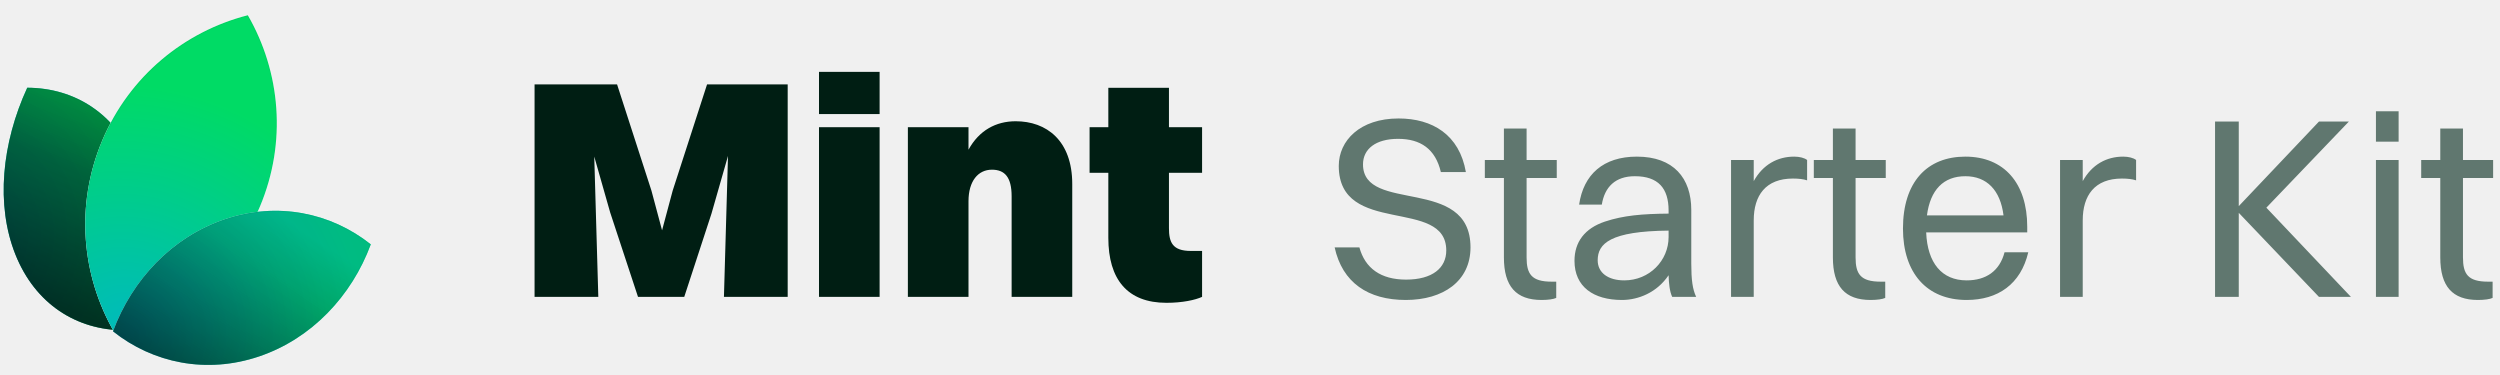
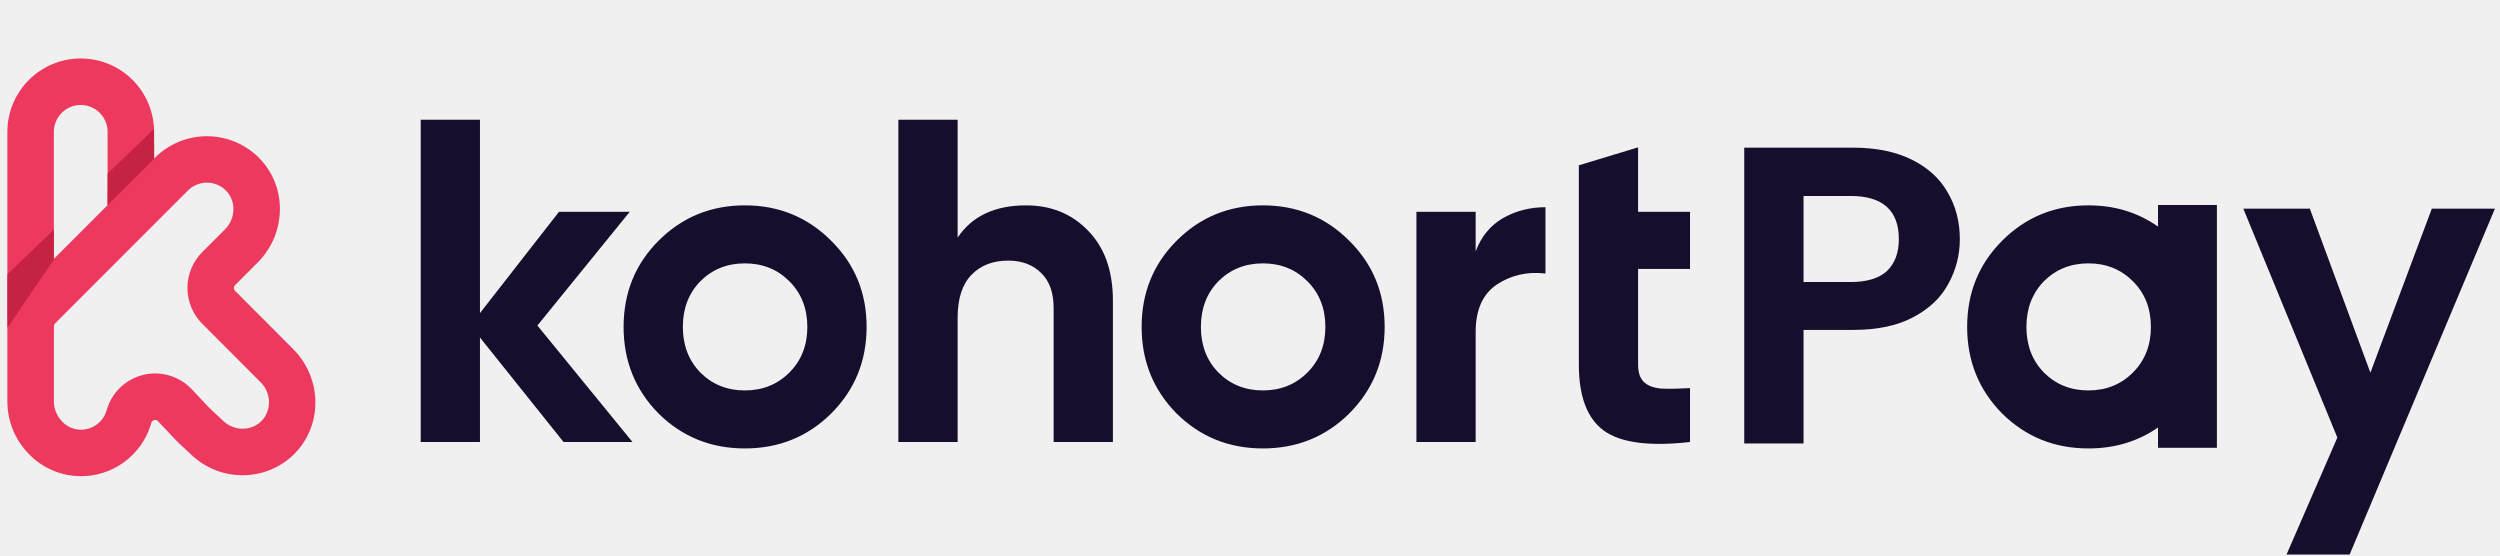
- <svg xmlns="http://www.w3.org/2000/svg" width="160" height="24" viewBox="0 0 160 24" fill="none">
-   <path d="M7.953 21.139C4.896 21.13 2.255 19.458 0.987 16.29C-0.28 13.121 0.109 9.163 1.744 5.615C4.801 5.624 7.442 7.296 8.71 10.465C9.977 13.633 9.588 17.591 7.953 21.139Z" fill="white" />
-   <path d="M7.953 21.139C4.896 21.13 2.255 19.458 0.987 16.29C-0.28 13.121 0.109 9.163 1.744 5.615C4.801 5.624 7.442 7.296 8.71 10.465C9.977 13.633 9.588 17.591 7.953 21.139Z" fill="url(#paint0_radial_115_86)" />
-   <path d="M7.953 21.139C4.896 21.13 2.255 19.458 0.987 16.29C-0.28 13.121 0.109 9.163 1.744 5.615C4.801 5.624 7.442 7.296 8.71 10.465C9.977 13.633 9.588 17.591 7.953 21.139Z" fill="black" fill-opacity="0.5" style="mix-blend-mode:hard-light" />
-   <path d="M7.953 21.139C4.896 21.13 2.255 19.458 0.987 16.29C-0.28 13.121 0.109 9.163 1.744 5.615C4.801 5.624 7.442 7.296 8.71 10.465C9.977 13.633 9.588 17.591 7.953 21.139Z" fill="url(#paint1_linear_115_86)" fill-opacity="0.5" style="mix-blend-mode:hard-light" />
-   <path d="M7.935 21.111C4.897 21.096 2.274 19.431 1.013 16.279C-0.248 13.124 0.136 9.182 1.762 5.643C4.8 5.659 7.423 7.324 8.684 10.476C9.945 13.63 9.561 17.572 7.935 21.111Z" stroke="url(#paint2_linear_115_86)" stroke-opacity="0.05" stroke-width="0.056" />
-   <path d="M7.31 21.257C11.354 20.221 14.884 17.375 16.628 13.236C18.373 9.097 17.945 4.587 15.86 0.976C11.816 2.012 8.287 4.858 6.542 8.998C4.797 13.137 5.225 17.646 7.31 21.257Z" fill="white" />
-   <path d="M7.31 21.257C11.354 20.221 14.884 17.375 16.628 13.236C18.373 9.097 17.945 4.587 15.86 0.976C11.816 2.012 8.287 4.858 6.542 8.998C4.797 13.137 5.225 17.646 7.31 21.257Z" fill="url(#paint3_radial_115_86)" />
-   <path d="M16.602 13.225C14.864 17.349 11.351 20.187 7.324 21.225C5.253 17.624 4.829 13.132 6.568 9.009C8.306 4.885 11.819 2.047 15.846 1.009C17.918 4.61 18.341 9.101 16.602 13.225Z" stroke="url(#paint4_linear_115_86)" stroke-opacity="0.05" stroke-width="0.056" />
-   <path d="M7.234 21.207C9.789 23.237 13.21 23.951 16.577 22.814C19.944 21.677 22.506 18.945 23.73 15.638C21.175 13.608 17.754 12.894 14.387 14.031C11.02 15.168 8.458 17.901 7.234 21.207Z" fill="white" />
-   <path d="M7.234 21.207C9.789 23.237 13.21 23.951 16.577 22.814C19.944 21.677 22.506 18.945 23.73 15.638C21.175 13.608 17.754 12.894 14.387 14.031C11.02 15.168 8.458 17.901 7.234 21.207Z" fill="url(#paint5_radial_115_86)" />
-   <path d="M7.234 21.207C9.789 23.237 13.21 23.951 16.577 22.814C19.944 21.677 22.506 18.945 23.73 15.638C21.175 13.608 17.754 12.894 14.387 14.031C11.02 15.168 8.458 17.901 7.234 21.207Z" fill="black" fill-opacity="0.2" style="mix-blend-mode:hard-light" />
-   <path d="M7.234 21.207C9.789 23.237 13.21 23.951 16.577 22.814C19.944 21.677 22.506 18.945 23.73 15.638C21.175 13.608 17.754 12.894 14.387 14.031C11.02 15.168 8.458 17.901 7.234 21.207Z" fill="url(#paint6_linear_115_86)" fill-opacity="0.5" style="mix-blend-mode:hard-light" />
-   <path d="M16.568 22.787C13.218 23.918 9.814 23.212 7.267 21.198C8.492 17.907 11.044 15.189 14.396 14.058C17.747 12.927 21.15 13.633 23.697 15.648C22.472 18.938 19.92 21.656 16.568 22.787Z" stroke="url(#paint7_linear_115_86)" stroke-opacity="0.05" stroke-width="0.056" />
-   <path d="M34.212 19V5.4H39.492L41.692 12.2L42.372 14.74L43.052 12.2L45.252 5.4H50.412V19H46.332L46.592 9.98L45.532 13.68L43.792 19H40.832L39.052 13.6L38.032 10.02L38.292 19H34.212ZM52.416 7.3V4.6H56.295V7.3H52.416ZM52.416 19V8.14H56.295V19H52.416ZM58.104 19V8.14H61.984V9.58C62.664 8.34 63.744 7.76 65.004 7.76C66.964 7.76 68.624 8.98 68.624 11.78V19H64.744V12.56C64.744 11.34 64.304 10.86 63.484 10.86C62.604 10.86 61.984 11.58 61.984 12.88V19H58.104ZM70.933 15.22V11.06H69.733V8.14H70.933V5.62H74.813V8.14H76.933V11.06H74.813V14.6C74.813 15.5 75.033 16.06 76.213 16.06H76.933V19C76.493 19.2 75.673 19.38 74.653 19.38C72.153 19.38 70.933 17.88 70.933 15.22Z" fill="#001E13" />
-   <path d="M87.232 10.519C87.232 13.687 94.112 11.229 94.112 15.832C94.112 17.994 92.364 19.198 89.971 19.198C87.562 19.198 85.912 18.093 85.417 15.832H87.001C87.364 17.169 88.371 17.895 89.987 17.895C91.671 17.895 92.561 17.152 92.561 16.03C92.561 12.598 85.681 15.155 85.681 10.618C85.681 9.001 87.034 7.582 89.509 7.582C91.671 7.582 93.403 8.621 93.816 11.014H92.215C91.868 9.529 90.912 8.886 89.476 8.886C88.057 8.886 87.232 9.529 87.232 10.519ZM96.25 16.476V11.393H95.029V10.239H96.25V8.226H97.702V10.239H99.632V11.393H97.702V16.476C97.702 17.532 98.015 18.026 99.302 18.026H99.599V19.066C99.434 19.148 99.071 19.198 98.659 19.198C97.025 19.198 96.25 18.323 96.25 16.476ZM102.516 13.093H101.064C101.345 11.162 102.615 10.024 104.76 10.024C107.103 10.024 108.242 11.393 108.242 13.44V16.888C108.242 17.895 108.324 18.521 108.555 19H107.021C106.856 18.654 106.806 18.142 106.79 17.614C106.047 18.72 104.859 19.198 103.803 19.198C101.988 19.198 100.767 18.357 100.767 16.69C100.767 15.486 101.427 14.611 102.714 14.182C103.902 13.786 105.107 13.687 106.79 13.671V13.473C106.79 12.053 106.13 11.278 104.628 11.278C103.374 11.278 102.698 11.971 102.516 13.093ZM102.252 16.657C102.252 17.465 102.929 17.944 103.952 17.944C105.569 17.944 106.79 16.674 106.79 15.172V14.759C103.061 14.793 102.252 15.585 102.252 16.657ZM110.787 19V10.239H112.239V11.591C112.833 10.519 113.774 10.024 114.83 10.024C115.176 10.024 115.49 10.107 115.655 10.239V11.542C115.407 11.46 115.094 11.427 114.747 11.427C112.998 11.427 112.239 12.515 112.239 14.1V19H110.787ZM117.305 16.476V11.393H116.084V10.239H117.305V8.226H118.757V10.239H120.688V11.393H118.757V16.476C118.757 17.532 119.071 18.026 120.358 18.026H120.655V19.066C120.49 19.148 120.127 19.198 119.714 19.198C118.081 19.198 117.305 18.323 117.305 16.476ZM129.809 16.145C129.33 18.192 127.862 19.198 125.865 19.198C123.324 19.198 121.79 17.482 121.79 14.627C121.79 11.658 123.324 10.024 125.783 10.024C128.258 10.024 129.743 11.723 129.743 14.512V14.875H123.275C123.357 16.838 124.281 17.944 125.865 17.944C127.103 17.944 127.977 17.35 128.291 16.145H129.809ZM125.783 11.278C124.38 11.278 123.539 12.152 123.324 13.786H128.225C128.027 12.169 127.152 11.278 125.783 11.278ZM131.843 19V10.239H133.295V11.591C133.889 10.519 134.829 10.024 135.885 10.024C136.232 10.024 136.545 10.107 136.71 10.239V11.542C136.463 11.46 136.149 11.427 135.803 11.427C134.054 11.427 133.295 12.515 133.295 14.1V19H131.843ZM141.763 19V7.78H143.281V13.192L148.413 7.78H150.327L145.047 13.291L150.459 19H148.413L143.281 13.621V19H141.763ZM152.06 9.067V7.12H153.512V9.067H152.06ZM152.06 19V10.239H153.512V19H152.06ZM156.178 16.476V11.393H154.957V10.239H156.178V8.226H157.63V10.239H159.56V11.393H157.63V16.476C157.63 17.532 157.943 18.026 159.23 18.026H159.527V19.066C159.362 19.148 158.999 19.198 158.587 19.198C156.953 19.198 156.178 18.323 156.178 16.476Z" fill="#002719" fill-opacity="0.6" />
-   <defs>
-     <radialGradient id="paint0_radial_115_86" cx="0" cy="0" r="1" gradientUnits="userSpaceOnUse" gradientTransform="translate(-3.00503 15.023) rotate(-10.029) scale(17.9572 17.784)">
-       <stop stop-color="#00B0BB" />
-       <stop offset="1" stop-color="#00DB65" />
-     </radialGradient>
-     <linearGradient id="paint1_linear_115_86" x1="7.39" y1="4.813" x2="1.63" y2="18.689" gradientUnits="userSpaceOnUse">
-       <stop stop-color="#18E299" />
-       <stop offset="1" />
-     </linearGradient>
-     <linearGradient id="paint2_linear_115_86" x1="7.948" y1="8.016" x2="1.761" y2="18.746" gradientUnits="userSpaceOnUse">
-       <stop />
-       <stop offset="1" stop-opacity="0" />
-     </linearGradient>
-     <radialGradient id="paint3_radial_115_86" cx="0" cy="0" r="1" gradientUnits="userSpaceOnUse" gradientTransform="translate(8.11404 20.8822) rotate(-75.7542) scale(21.6246 23.7772)">
-       <stop stop-color="#00BBBB" />
-       <stop offset="0.713" stop-color="#00DB65" />
-     </radialGradient>
-     <linearGradient id="paint4_linear_115_86" x1="7.602" y1="5.871" x2="15.556" y2="16.372" gradientUnits="userSpaceOnUse">
-       <stop />
-       <stop offset="1" stop-opacity="0" />
-     </linearGradient>
-     <radialGradient id="paint5_radial_115_86" cx="0" cy="0" r="1" gradientUnits="userSpaceOnUse" gradientTransform="translate(7.84537 21.5181) rotate(-20.3525) scale(18.5603 17.32)">
-       <stop stop-color="#00B0BB" />
-       <stop offset="1" stop-color="#00DB65" />
-     </radialGradient>
-     <linearGradient id="paint6_linear_115_86" x1="16.808" y1="13.007" x2="10.041" y2="22.994" gradientUnits="userSpaceOnUse">
-       <stop stop-color="#00B1BC" />
-       <stop offset="1" />
-     </linearGradient>
-     <linearGradient id="paint7_linear_115_86" x1="16.808" y1="13.007" x2="14.169" y2="23.841" gradientUnits="userSpaceOnUse">
-       <stop />
-       <stop offset="1" stop-opacity="0" />
-     </linearGradient>
-   </defs>
+ <svg xmlns="http://www.w3.org/2000/svg" width="216" height="48" viewBox="0 0 216 48" fill="none">
+   <path fill-rule="evenodd" clip-rule="evenodd" d="M0.637 28.229V11.393C0.637 9.711 1.305 8.098 2.494 6.908C3.682 5.719 5.294 5.051 6.975 5.051C8.656 5.051 10.268 5.719 11.456 6.908C12.645 8.098 13.313 9.711 13.313 11.393V13.7L13.397 13.616C14.574 12.447 16.16 11.785 17.817 11.769C19.475 11.753 21.074 12.386 22.273 13.532C22.874 14.111 23.353 14.806 23.681 15.574C24.009 16.343 24.18 17.169 24.183 18.005C24.189 18.866 24.026 19.72 23.701 20.517C23.377 21.314 22.897 22.04 22.291 22.651L20.314 24.631C20.281 24.664 20.255 24.703 20.237 24.746C20.219 24.79 20.21 24.836 20.21 24.883C20.21 24.929 20.219 24.976 20.237 25.019C20.255 25.062 20.281 25.101 20.314 25.134L25.342 30.172C27.496 32.328 27.874 35.707 26.244 38.212C25.738 38.99 25.065 39.645 24.274 40.13C23.483 40.616 22.595 40.919 21.672 41.019C20.73 41.127 19.775 41.023 18.877 40.716C17.979 40.409 17.161 39.906 16.482 39.243C16.355 39.12 16.238 39.013 16.121 38.907C16.103 38.89 16.084 38.873 16.065 38.856C15.904 38.709 15.722 38.543 15.508 38.34C15.111 37.955 14.815 37.633 14.684 37.489C14.676 37.48 14.668 37.471 14.661 37.464L14.635 37.434C14.427 37.207 14.093 36.855 13.643 36.385C13.605 36.341 13.555 36.309 13.499 36.292C13.443 36.276 13.384 36.276 13.328 36.292C13.267 36.305 13.211 36.335 13.166 36.378C13.121 36.422 13.09 36.477 13.075 36.538L13.065 36.572C13.045 36.641 13.036 36.669 13.031 36.686C13.03 36.691 13.028 36.694 13.027 36.698C12.628 37.99 11.825 39.119 10.736 39.919C9.647 40.72 8.33 41.149 6.978 41.144L6.98 41.141C6.137 41.14 5.303 40.968 4.529 40.635C3.754 40.302 3.055 39.816 2.474 39.205C1.297 37.999 0.638 36.381 0.637 34.695V28.232C0.637 28.232 0.637 28.231 0.637 28.231V28.229ZM9.3 17.718C9.298 17.675 9.296 17.631 9.296 17.587V11.393C9.296 10.777 9.052 10.186 8.616 9.75C8.181 9.315 7.591 9.07 6.975 9.07C6.359 9.07 5.769 9.315 5.334 9.75C4.898 10.186 4.654 10.777 4.654 11.393V22.372L9.3 17.718ZM16.991 15.956C17.273 15.84 17.575 15.781 17.879 15.782C18.474 15.781 19.047 16.009 19.479 16.419C19.696 16.629 19.869 16.88 19.987 17.159C20.105 17.436 20.166 17.736 20.166 18.038C20.17 18.365 20.108 18.69 19.985 18.993C19.863 19.297 19.681 19.572 19.451 19.805L17.472 21.785C16.654 22.606 16.194 23.718 16.194 24.878C16.194 26.038 16.654 27.15 17.472 27.971L22.503 33.014C22.899 33.396 23.152 33.903 23.221 34.449C23.29 34.995 23.169 35.548 22.88 36.017C22.697 36.298 22.454 36.534 22.169 36.709C21.883 36.883 21.562 36.991 21.229 37.025C20.876 37.065 20.518 37.027 20.181 36.912C19.845 36.798 19.538 36.61 19.282 36.362C19.095 36.178 18.909 36.008 18.767 35.879C18.741 35.856 18.716 35.834 18.691 35.811C18.571 35.703 18.446 35.591 18.304 35.449C17.976 35.136 17.733 34.872 17.632 34.761L17.594 34.719C17.364 34.47 17.021 34.105 16.547 33.609C16.019 33.058 15.355 32.655 14.622 32.441C13.889 32.227 13.113 32.21 12.371 32.391C11.63 32.572 10.948 32.945 10.396 33.473C9.844 34 9.441 34.664 9.226 35.397L9.196 35.495C9.051 35.97 8.757 36.385 8.358 36.678C7.959 36.973 7.476 37.13 6.98 37.128C6.677 37.125 6.377 37.06 6.099 36.938C5.821 36.815 5.571 36.638 5.364 36.416C4.916 35.955 4.663 35.338 4.659 34.695V28.231C4.659 28.172 4.67 28.114 4.693 28.059C4.715 28.005 4.748 27.956 4.79 27.914L16.237 16.458C16.453 16.243 16.709 16.072 16.991 15.956Z" fill="#ED395E" />
+   <path fill-rule="evenodd" clip-rule="evenodd" d="M13.32 13.716C13.31 12.854 13.306 11.994 13.306 11.135L9.3 14.992C9.294 15.904 9.291 16.816 9.291 17.728L13.32 13.716ZM4.657 22.417V19.836L0.643 23.697V28.315L4.657 22.417Z" fill="#C62344" />
+   <path fill-rule="evenodd" clip-rule="evenodd" d="M48.693 38.19H54.647L46.431 28.126L54.408 18.301H48.296L41.469 27.052V10.346H36.349V38.19H41.469V29.16L48.693 38.19ZM64.356 38.745C67.293 38.745 69.781 37.738 71.818 35.722C73.856 33.681 74.874 31.188 74.874 28.244C74.874 25.301 73.856 22.822 71.818 20.806C69.781 18.764 67.293 17.743 64.356 17.743C61.419 17.743 58.932 18.764 56.894 20.806C54.883 22.822 53.878 25.301 53.878 28.244C53.878 31.188 54.883 33.681 56.894 35.722C58.932 37.738 61.419 38.745 64.356 38.745ZM64.356 33.733C62.822 33.733 61.538 33.216 60.506 32.182C59.501 31.148 58.998 29.835 58.998 28.244C58.998 26.653 59.501 25.341 60.506 24.306C61.538 23.272 62.822 22.755 64.356 22.755C65.891 22.755 67.174 23.272 68.207 24.306C69.238 25.341 69.754 26.653 69.754 28.244C69.754 29.835 69.238 31.148 68.207 32.182C67.174 33.216 65.891 33.733 64.356 33.733ZM88.653 17.744C90.823 17.744 92.609 18.474 94.011 19.932C95.44 21.39 96.155 23.406 96.155 25.978V38.19H91.034V26.615C91.034 25.289 90.677 24.281 89.963 23.592C89.248 22.876 88.296 22.517 87.105 22.517C85.782 22.517 84.723 22.928 83.93 23.751C83.136 24.573 82.739 25.806 82.739 27.45V38.19H77.619V10.346H82.739V20.529C83.983 18.672 85.954 17.744 88.653 17.744ZM109.115 38.745C112.052 38.745 114.54 37.738 116.578 35.722C118.616 33.681 119.634 31.188 119.634 28.244C119.634 25.301 118.616 22.822 116.578 20.806C114.54 18.764 112.052 17.743 109.115 17.743C106.178 17.743 103.691 18.764 101.654 20.806C99.642 22.822 98.637 25.301 98.637 28.244C98.637 31.188 99.642 33.681 101.654 35.722C103.691 37.738 106.178 38.745 109.115 38.745ZM109.115 33.733C107.581 33.733 106.297 33.216 105.265 32.182C104.26 31.148 103.757 29.835 103.757 28.244C103.757 26.653 104.26 25.341 105.265 24.306C106.297 23.272 107.581 22.755 109.115 22.755C110.651 22.755 111.933 23.272 112.965 24.306C113.997 25.341 114.513 26.653 114.513 28.244C114.513 29.835 113.997 31.148 112.965 32.182C111.933 33.216 110.651 33.733 109.115 33.733ZM127.497 21.722C127.972 20.449 128.754 19.494 129.838 18.858C130.949 18.221 132.18 17.903 133.529 17.903V23.631C131.969 23.446 130.566 23.764 129.322 24.586C128.105 25.408 127.497 26.774 127.497 28.683V38.19H122.377V18.301H127.497V21.722ZM141.531 23.233H146.017V18.3H141.531V12.731L136.412 14.283V18.3V23.233V31.506C136.412 34.238 137.126 36.134 138.554 37.194C140.01 38.255 142.498 38.587 146.017 38.189V33.535C145.038 33.588 144.217 33.601 143.556 33.575C142.894 33.522 142.392 33.336 142.047 33.018C141.704 32.7 141.531 32.196 141.531 31.506V23.233ZM169.329 20.667C169.329 22.035 168.999 23.316 168.341 24.512C167.707 25.709 166.695 26.673 165.304 27.405C163.938 28.138 162.205 28.504 160.108 28.504H155.826V38.318H150.703V12.758H160.108C162.084 12.758 163.767 13.1 165.158 13.783C166.548 14.467 167.585 15.406 168.267 16.603C168.976 17.799 169.329 19.154 169.329 20.667ZM159.888 24.366C161.304 24.366 162.352 24.049 163.035 23.414C163.719 22.755 164.06 21.839 164.06 20.667C164.06 18.177 162.669 16.932 159.888 16.932H155.826V24.366H159.888ZM203.009 47.911L215.56 18.031H210.108L204.802 32.202L199.57 18.031H193.824L201.948 37.805L197.556 47.911H203.009ZM186.453 36.933C184.718 38.141 182.714 38.745 180.44 38.745C177.504 38.745 175.015 37.738 172.979 35.722C170.967 33.681 169.962 31.188 169.962 28.244C169.962 25.301 170.967 22.822 172.979 20.806C175.015 18.764 177.504 17.743 180.44 17.743C182.714 17.743 184.718 18.355 186.453 19.579V17.712H191.539V38.69H186.453V36.933ZM176.589 32.182C177.621 33.216 178.905 33.733 180.44 33.733C181.975 33.733 183.258 33.216 184.29 32.182C185.322 31.148 185.838 29.835 185.838 28.244C185.838 26.653 185.322 25.341 184.29 24.306C183.258 23.272 181.975 22.755 180.44 22.755C178.905 22.755 177.621 23.272 176.589 24.306C175.585 25.341 175.082 26.653 175.082 28.244C175.082 29.835 175.585 31.148 176.589 32.182Z" fill="#170D2C" />
</svg>
